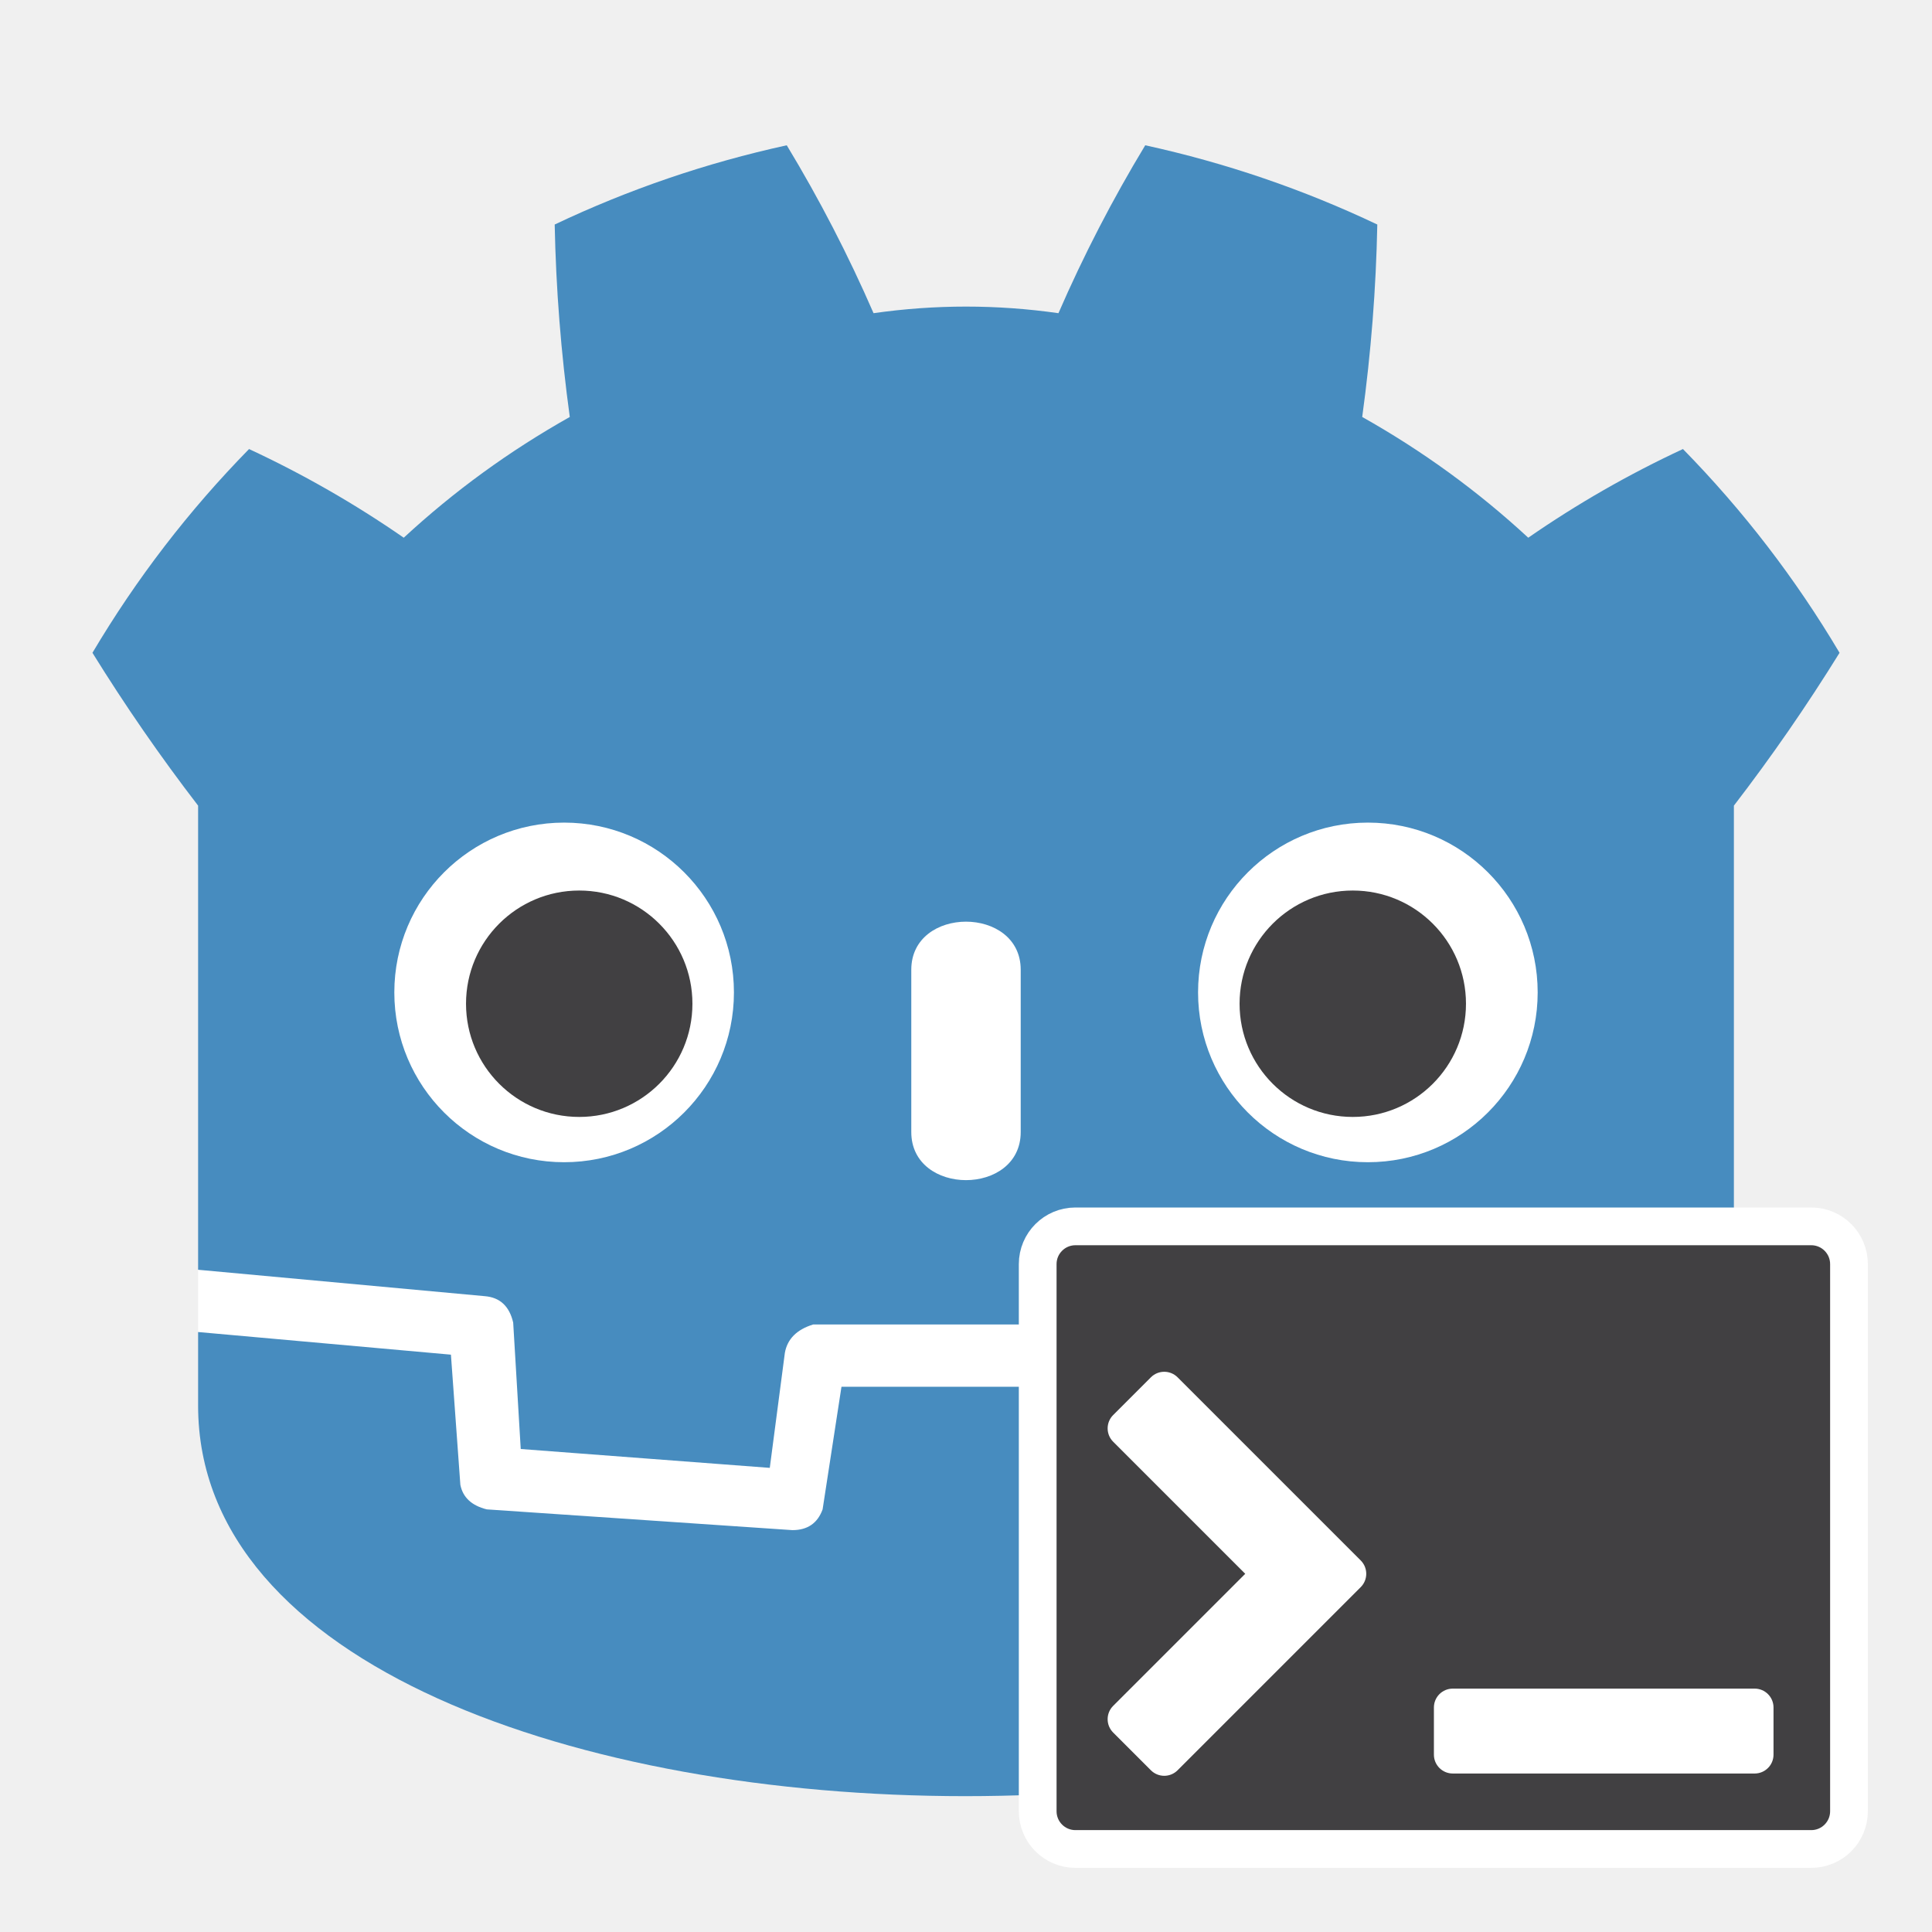
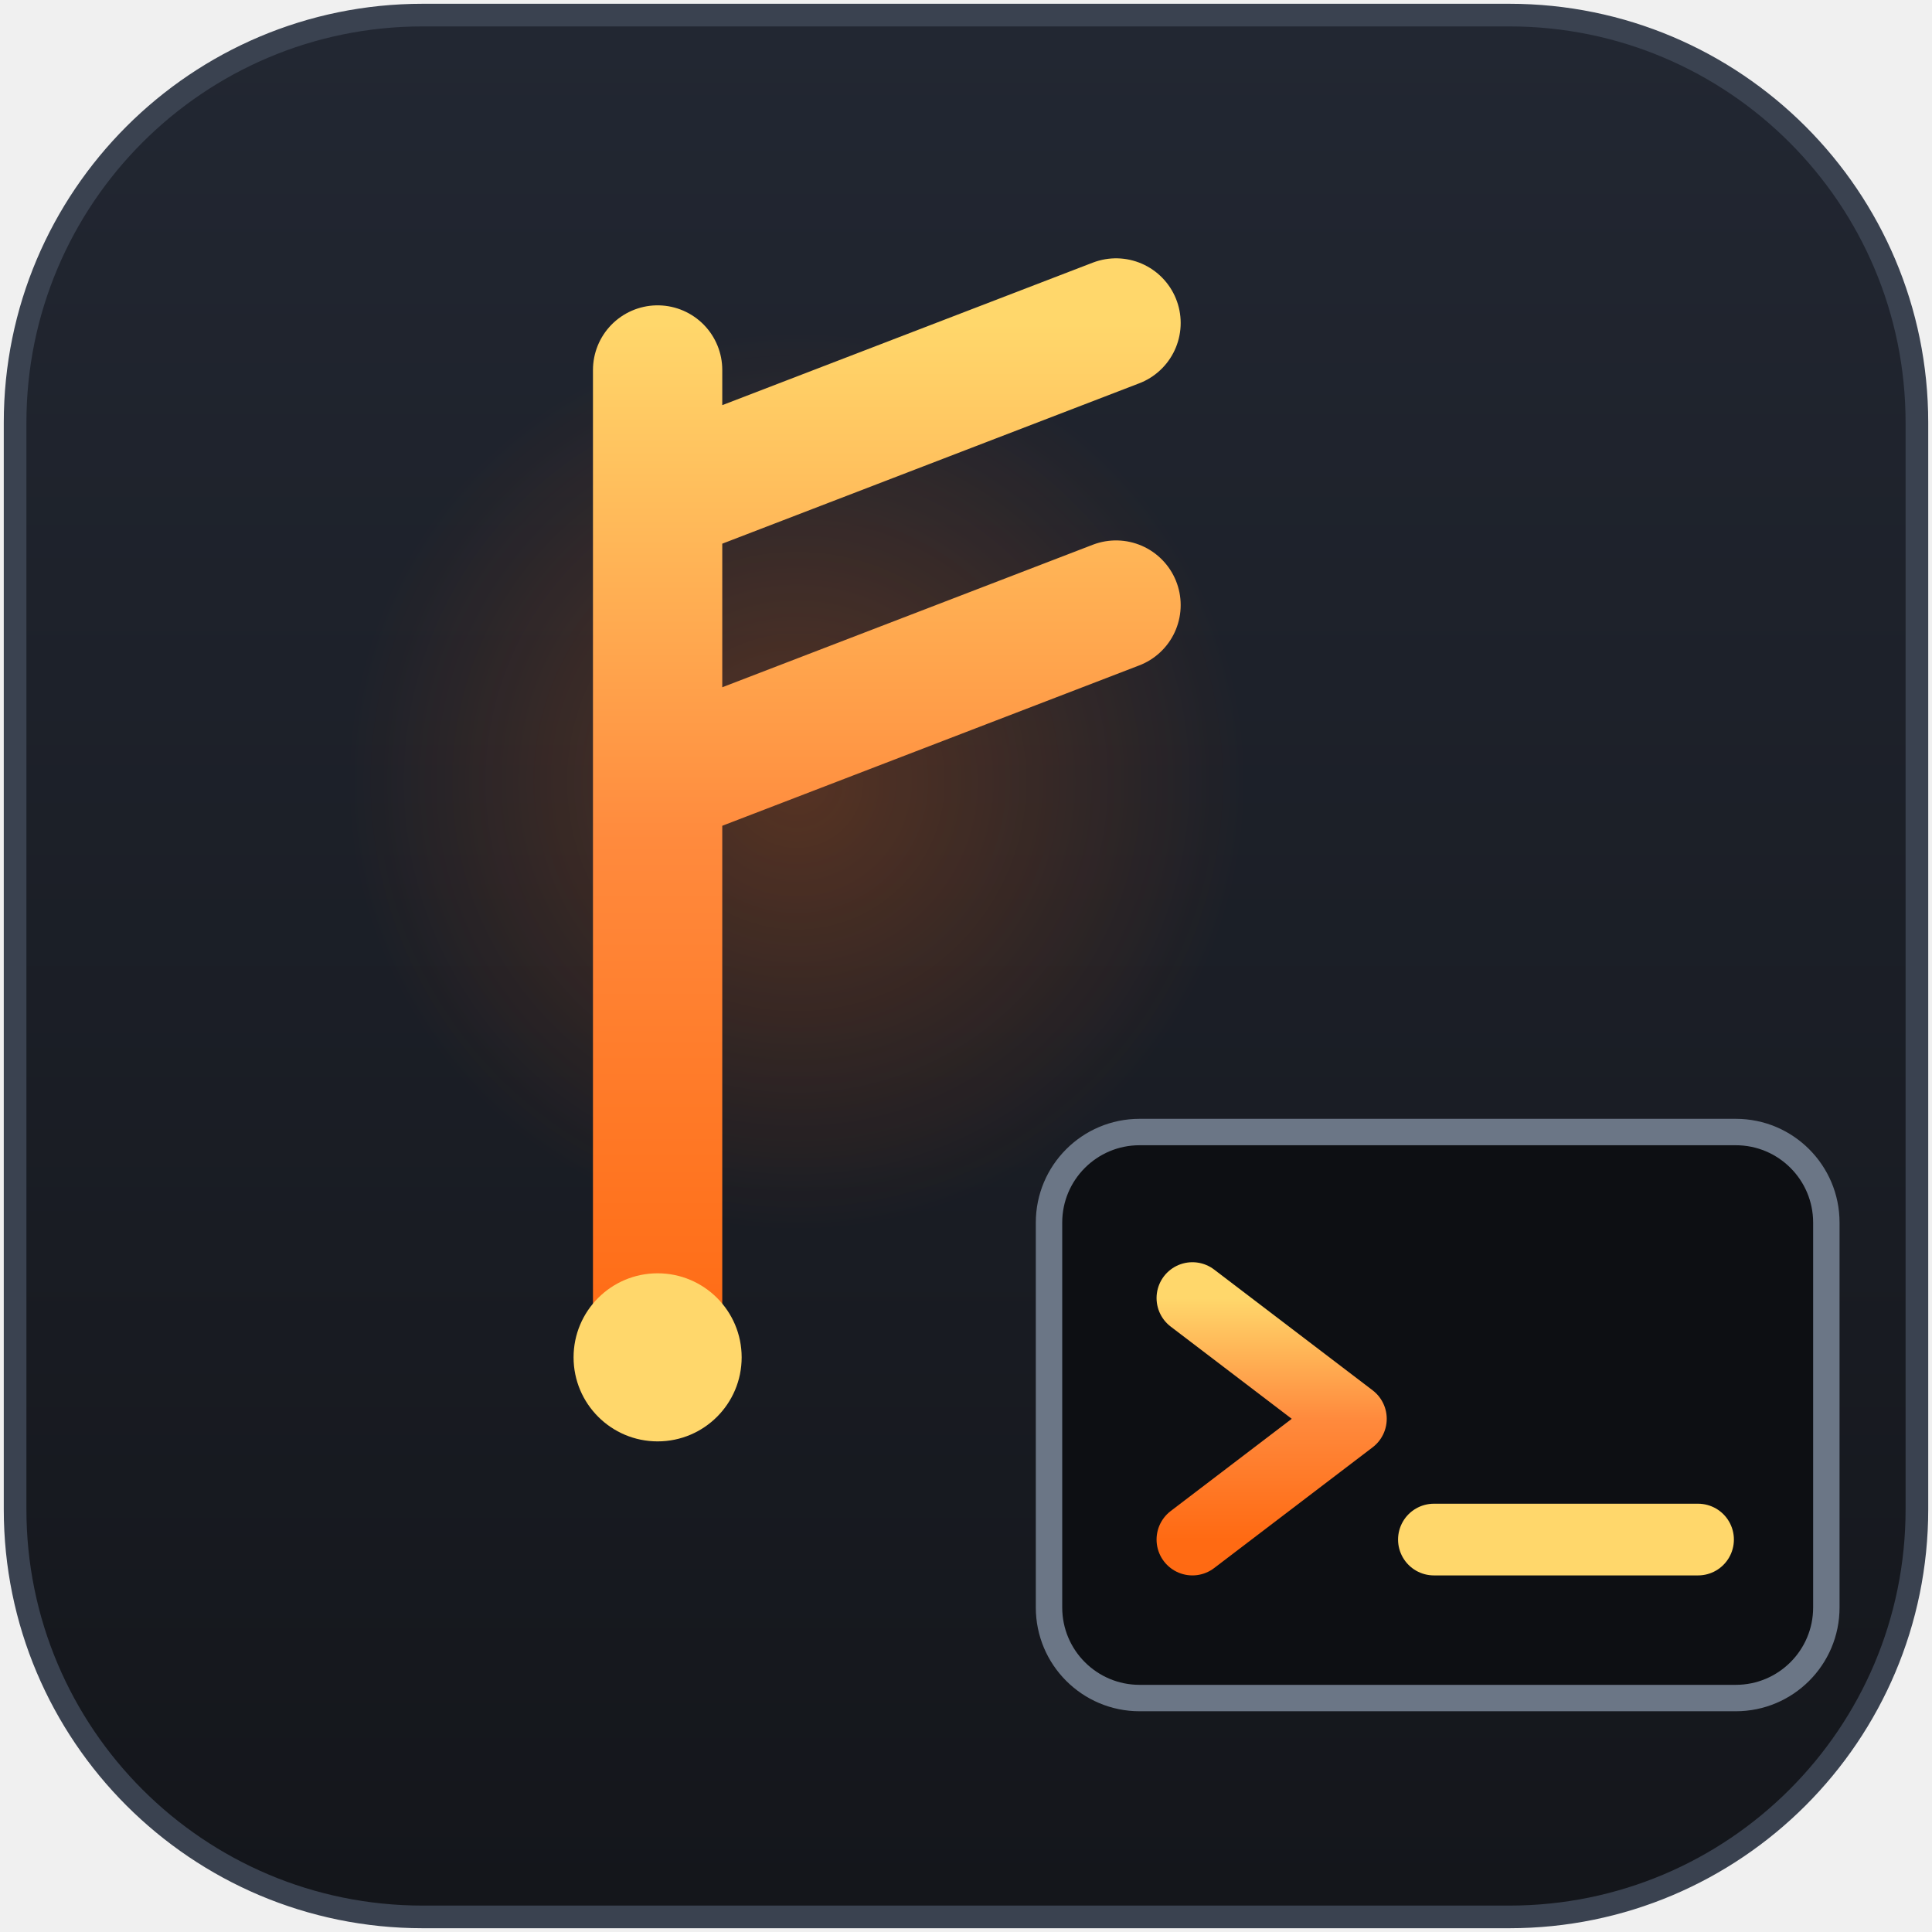
- <svg xmlns="http://www.w3.org/2000/svg" width="1024" height="1024">
-   <g fill="#fff">
-     <path d="M105 673v33q407 354 814 0v-33z" />
-     <path fill="#478cbf" d="m105 673 152 14q12 1 15 14l4 67 132 10 8-61q2-11 15-15h162q13 4 15 15l8 61 132-10 4-67q3-13 15-14l152-14V427q30-39 56-81-35-59-83-108-43 20-82 47-40-37-88-64 7-51 8-102-59-28-123-42-26 43-46 89-49-7-98 0-20-46-46-89-64 14-123 42 1 51 8 102-48 27-88 64-39-27-82-47-48 49-83 108 26 42 56 81zm0 33v39c0 276 813 276 814 0v-39l-134 12-5 69q-2 10-14 13l-162 11q-12 0-16-11l-10-65H446l-10 65q-4 11-16 11l-162-11q-12-3-14-13l-5-69z" />
-     <path d="M483 600c0 34 58 34 58 0v-86c0-34-58-34-58 0z" />
-     <circle cx="725" cy="526" r="90" />
-     <circle cx="299" cy="526" r="90" />
+ <svg xmlns="http://www.w3.org/2000/svg" width="1024" height="1024" aria-label="Foundry Engine (console)">
+   <defs>
+     <linearGradient id="a" x1="0" x2="0" y1="0" y2="1">
+       <stop offset="0" stop-color="#222732" />
+       <stop offset="1" stop-color="#14161b" />
+     </linearGradient>
+     <linearGradient id="c" x1="0" x2="0" y1="0" y2="1">
+       <stop offset="0" stop-color="#ffd76b" />
+       <stop offset=".5" stop-color="#ff8a3d" />
+       <stop offset="1" stop-color="#ff6a13" />
+     </linearGradient>
+     <radialGradient id="b" cx=".42" cy=".44" r=".4">
+       <stop offset="0" stop-color="#ff6a13" stop-opacity=".26" />
+       <stop offset="1" stop-color="#ff6a13" stop-opacity="0" />
+     </radialGradient>
+   </defs>
+   <rect width="1008" height="1008" x="8" y="8" fill="url(#a)" stroke="#3a4250" stroke-width="12" rx="216" />
+   <circle cx="470" cy="450" r="300" fill="url(#b)" />
+   <g transform="translate(68.2 71.5)scale(6.23)">
+     <path fill="none" stroke="url(#c)" stroke-linecap="round" stroke-linejoin="round" stroke-width="11" d="M45 20 45 104M45 31 84 16M45 55 84 40" />
+     <circle cx="45" cy="104" r="7.15" fill="#ffd76b" />
  </g>
-   <g fill="#414042">
-     <circle cx="307" cy="532" r="60" />
-     <circle cx="717" cy="532" r="60" />
-   </g>
-   <rect width="430" height="330" x="550" y="650" fill="#414042" stroke="#fff" stroke-width="20" rx="20" />
-   <path fill="#fff" d="M590 750a10 10 0 0 0 0 14.142l70 70-70 70a10 10 0 0 0 0 14.142l20 20a10 10 0 0 0 14.142 0l97.071-97.071a10 10 0 0 0 0-14.142L624.142 730A10 10 0 0 0 610 730zm180 145a10 10 0 0 0-10 10v25a10 10 0 0 0 10 10h160a10 10 0 0 0 10-10v-25a10 10 0 0 0-10-10z" />
+   <rect width="412" height="300" x="556" y="600" fill="#0d0f13" stroke="#6b7686" stroke-width="14" rx="48" />
+   <path fill="none" stroke="url(#c)" stroke-linecap="round" stroke-linejoin="round" stroke-width="38" d="M 632 688 L 716 752 L 632 816" />
+   <path stroke="#ffd76b" stroke-linecap="round" stroke-width="38" d="M760 816 900 816" />
</svg>
